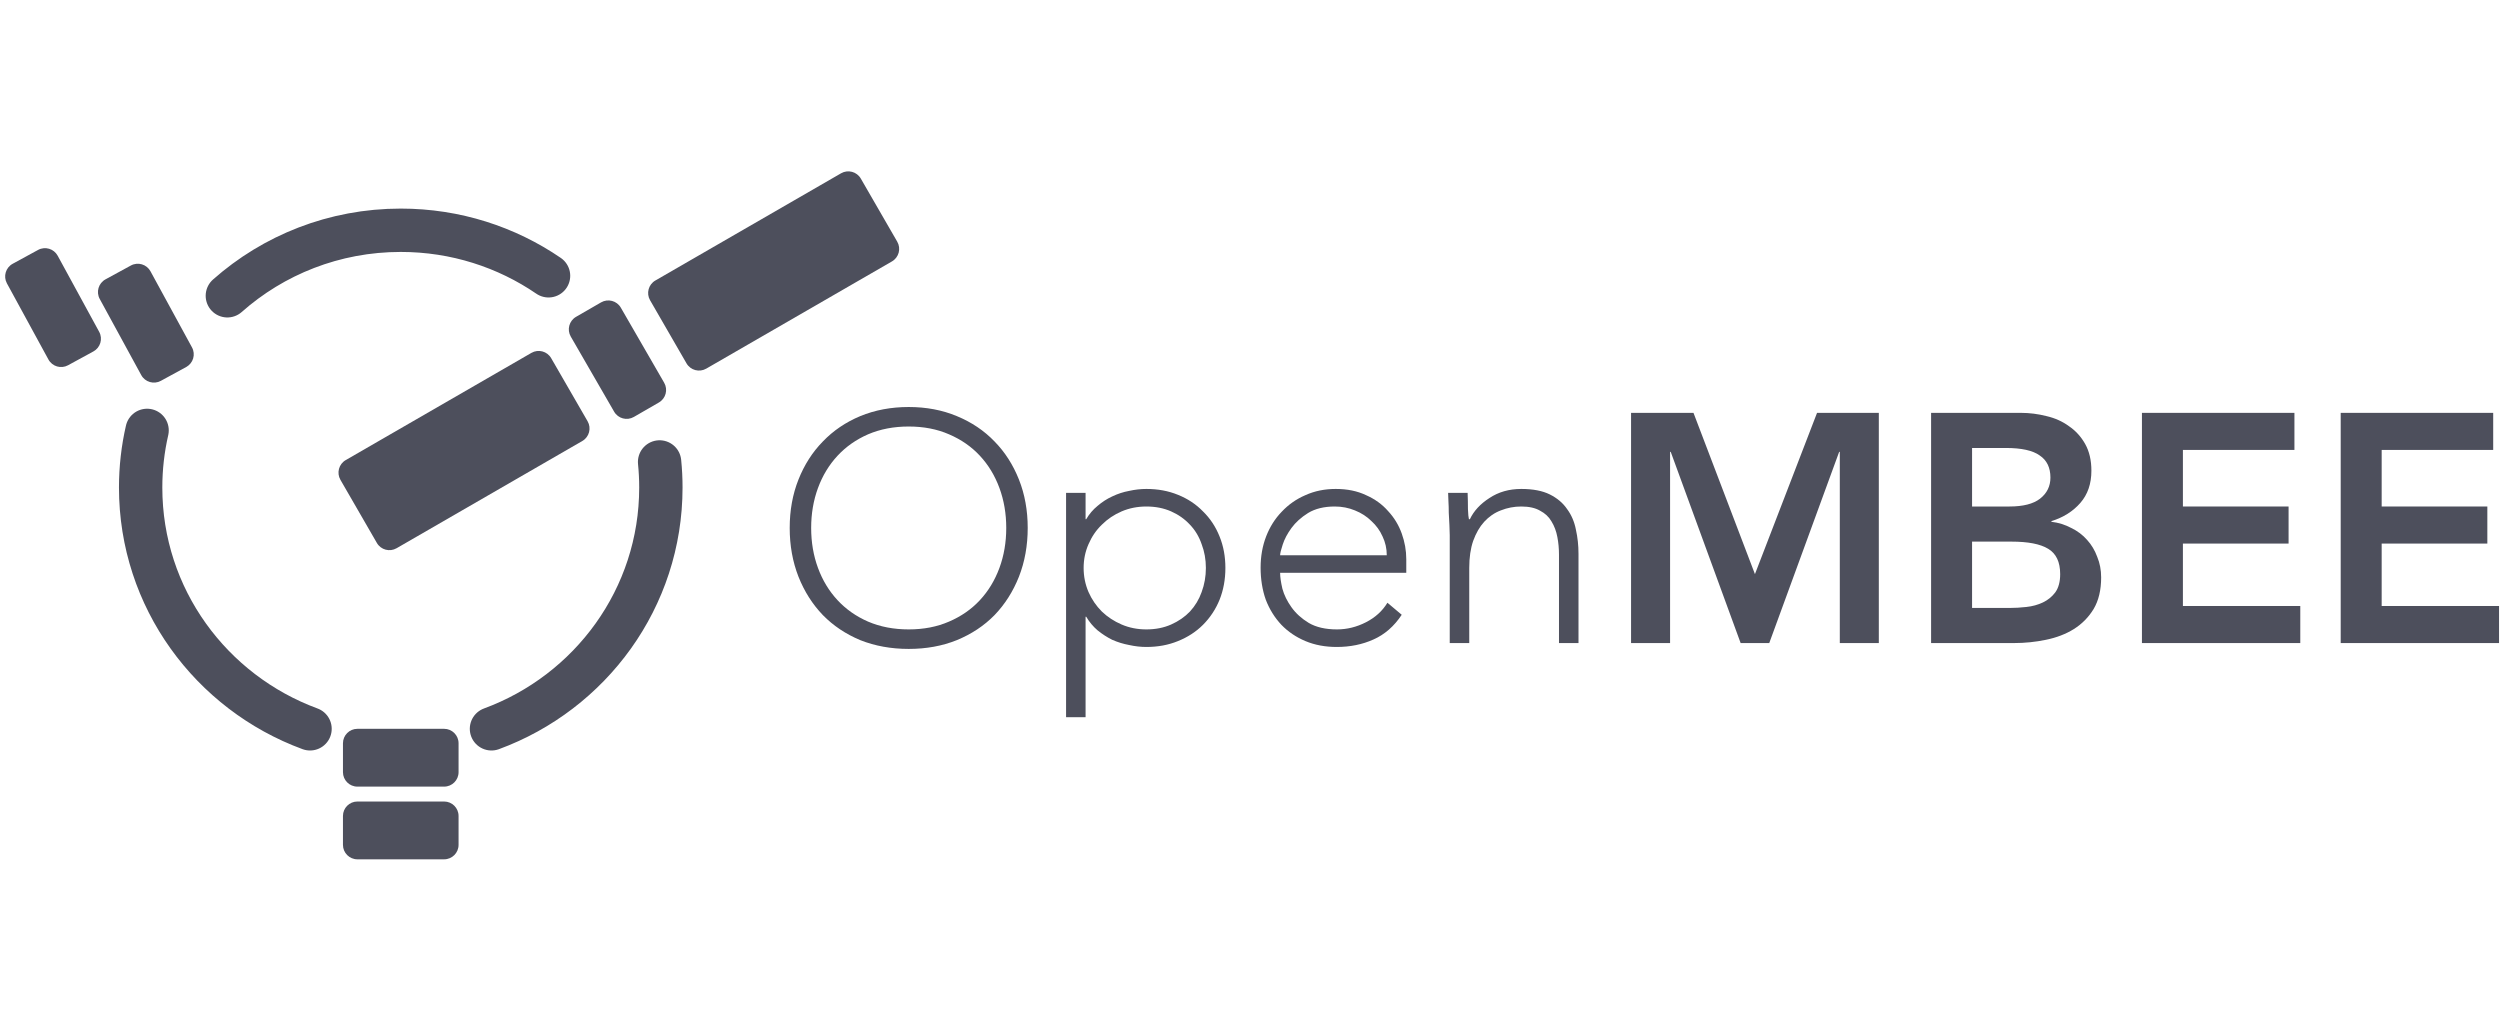
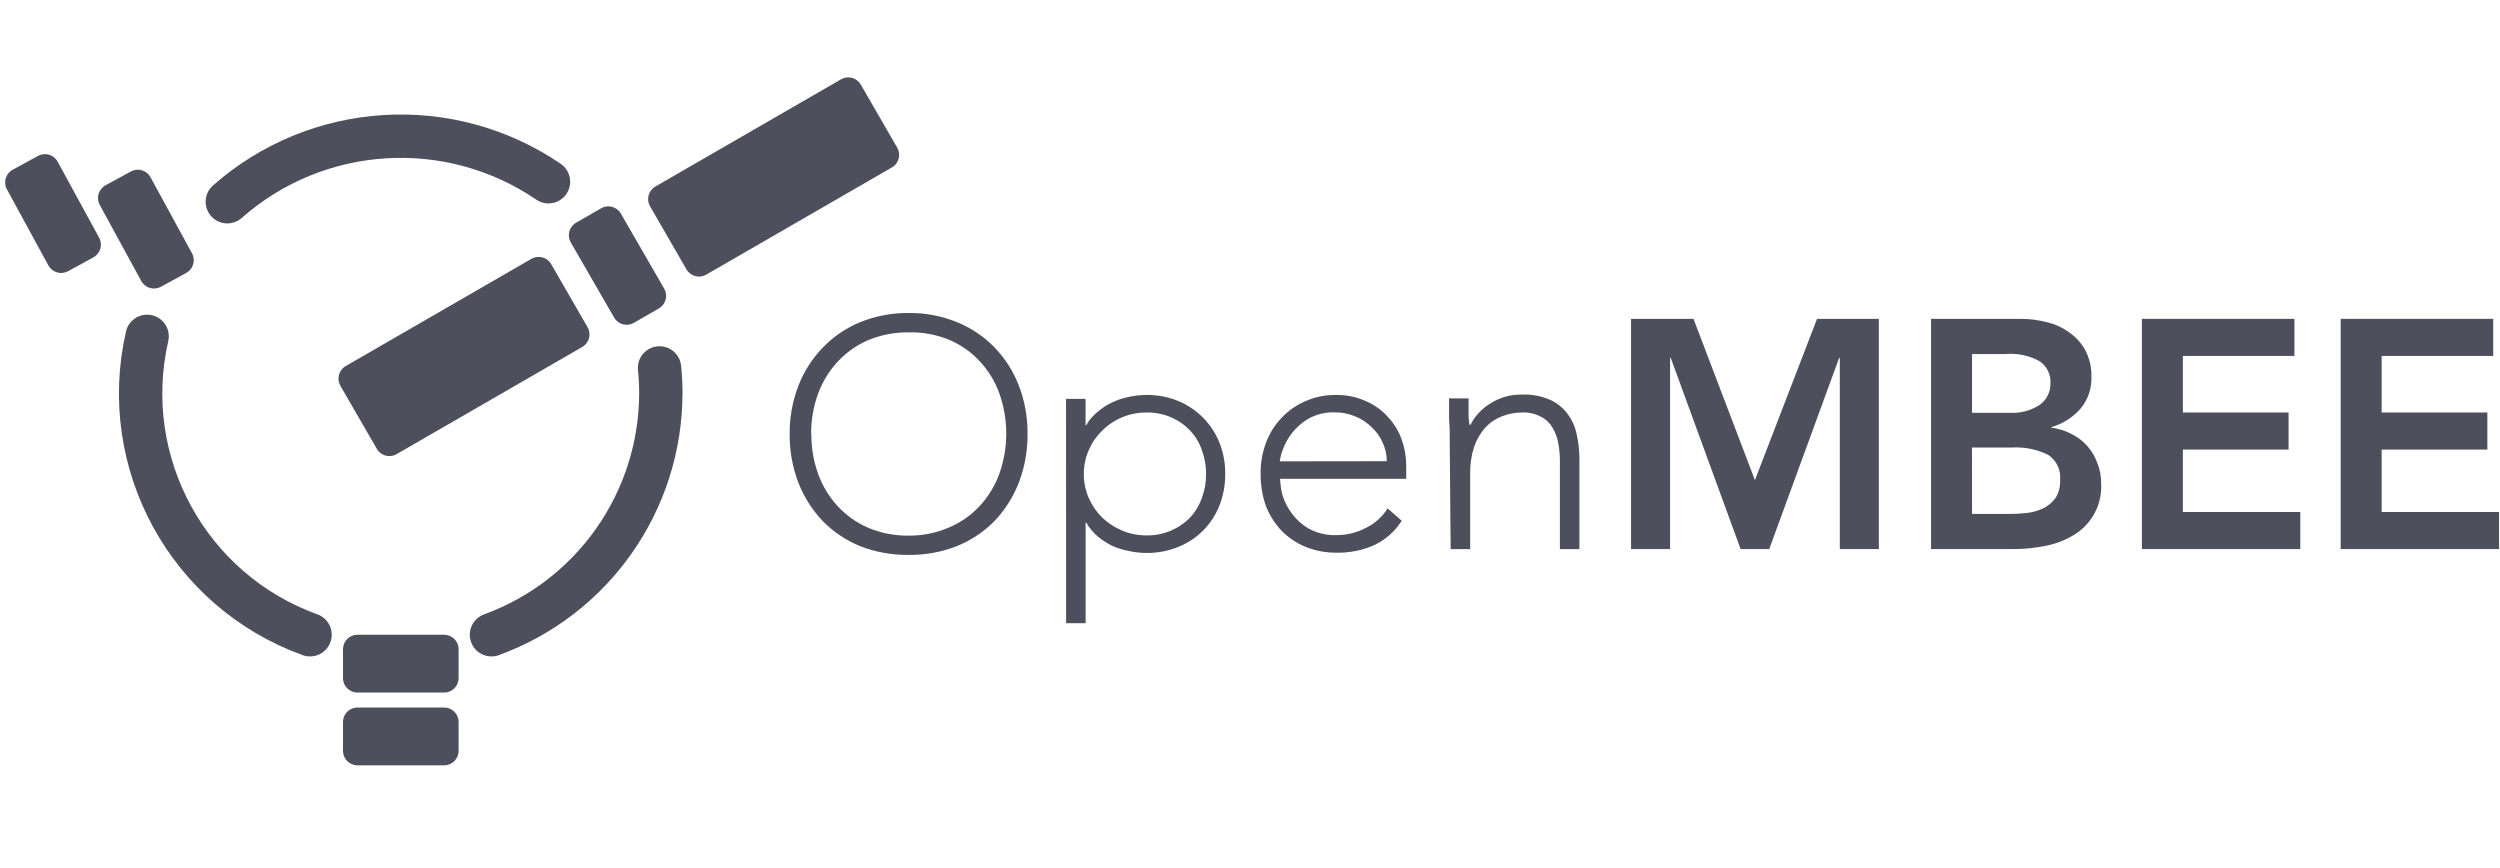
- <svg xmlns="http://www.w3.org/2000/svg" width="346px" height="141px" viewBox="0 0 346 141" version="1.1">
-   <g id="Artboard" stroke="none" stroke-width="1" fill="none" fill-rule="evenodd">
-     <g id="openmbee-logo" transform="translate(0, 22)" fill-rule="nonzero">
-       <path d="M109.295,51.07 C109.295,48.64 109.7,46.405 110.51,44.365 C111.32,42.325 112.445,40.57 113.885,39.1 C115.325,37.6 117.05,36.43 119.06,35.59 C121.1,34.75 123.335,34.33 125.765,34.33 C128.195,34.33 130.415,34.75 132.425,35.59 C134.465,36.43 136.205,37.6 137.645,39.1 C139.085,40.57 140.21,42.325 141.02,44.365 C141.83,46.405 142.235,48.64 142.235,51.07 C142.235,53.5 141.83,55.75 141.02,57.82 C140.21,59.86 139.085,61.63 137.645,63.13 C136.205,64.6 134.465,65.755 132.425,66.595 C130.415,67.405 128.195,67.81 125.765,67.81 C123.335,67.81 121.1,67.405 119.06,66.595 C117.05,65.755 115.325,64.6 113.885,63.13 C112.445,61.63 111.32,59.86 110.51,57.82 C109.7,55.75 109.295,53.5 109.295,51.07 Z M112.265,51.07 C112.265,53.05 112.58,54.895 113.21,56.605 C113.84,58.315 114.74,59.8 115.91,61.06 C117.08,62.32 118.49,63.31 120.14,64.03 C121.82,64.75 123.695,65.11 125.765,65.11 C127.835,65.11 129.695,64.75 131.345,64.03 C133.025,63.31 134.45,62.32 135.62,61.06 C136.79,59.8 137.69,58.315 138.32,56.605 C138.95,54.895 139.265,53.05 139.265,51.07 C139.265,49.09 138.95,47.245 138.32,45.535 C137.69,43.825 136.79,42.34 135.62,41.08 C134.45,39.82 133.025,38.83 131.345,38.11 C129.695,37.39 127.835,37.03 125.765,37.03 C123.695,37.03 121.82,37.39 120.14,38.11 C118.49,38.83 117.08,39.82 115.91,41.08 C114.74,42.34 113.84,43.825 113.21,45.535 C112.58,47.245 112.265,49.09 112.265,51.07 Z" id="Shape" fill="#4D4F5C" />
-       <path d="M147.544,46.21 L150.244,46.21 L150.244,49.855 L150.334,49.855 C150.754,49.135 151.279,48.52 151.909,48.01 C152.539,47.47 153.214,47.035 153.934,46.705 C154.684,46.345 155.464,46.09 156.274,45.94 C157.084,45.76 157.879,45.67 158.659,45.67 C160.249,45.67 161.704,45.94 163.024,46.48 C164.374,47.02 165.529,47.785 166.489,48.775 C167.479,49.735 168.244,50.89 168.784,52.24 C169.324,53.56 169.594,55.015 169.594,56.605 C169.594,58.195 169.324,59.665 168.784,61.015 C168.244,62.335 167.479,63.49 166.489,64.48 C165.529,65.44 164.374,66.19 163.024,66.73 C161.704,67.27 160.249,67.54 158.659,67.54 C157.879,67.54 157.084,67.45 156.274,67.27 C155.464,67.12 154.684,66.88 153.934,66.55 C153.214,66.19 152.539,65.755 151.909,65.245 C151.279,64.705 150.754,64.075 150.334,63.355 L150.244,63.355 L150.244,77.26 L147.544,77.26 L147.544,46.21 Z M149.974,56.605 C149.974,57.775 150.199,58.885 150.649,59.935 C151.099,60.955 151.714,61.855 152.494,62.635 C153.274,63.385 154.189,63.985 155.239,64.435 C156.289,64.885 157.429,65.11 158.659,65.11 C159.919,65.11 161.059,64.885 162.079,64.435 C163.099,63.985 163.969,63.385 164.689,62.635 C165.409,61.855 165.949,60.955 166.309,59.935 C166.699,58.885 166.894,57.775 166.894,56.605 C166.894,55.435 166.699,54.34 166.309,53.32 C165.949,52.27 165.409,51.37 164.689,50.62 C163.969,49.84 163.099,49.225 162.079,48.775 C161.059,48.325 159.919,48.1 158.659,48.1 C157.429,48.1 156.289,48.325 155.239,48.775 C154.189,49.225 153.274,49.84 152.494,50.62 C151.714,51.37 151.099,52.27 150.649,53.32 C150.199,54.34 149.974,55.435 149.974,56.605 Z" id="Shape" fill="#4D4F5C" />
-       <path d="M193.999,63.085 C192.949,64.675 191.644,65.815 190.084,66.505 C188.554,67.195 186.859,67.54 184.999,67.54 C183.409,67.54 181.969,67.27 180.679,66.73 C179.389,66.19 178.279,65.44 177.349,64.48 C176.419,63.49 175.699,62.335 175.189,61.015 C174.709,59.665 174.469,58.18 174.469,56.56 C174.469,55 174.724,53.56 175.234,52.24 C175.744,50.92 176.464,49.78 177.394,48.82 C178.324,47.83 179.419,47.065 180.679,46.525 C181.939,45.955 183.334,45.67 184.864,45.67 C186.454,45.67 187.849,45.955 189.049,46.525 C190.279,47.065 191.299,47.8 192.109,48.73 C192.949,49.63 193.579,50.665 193.999,51.835 C194.419,53.005 194.629,54.19 194.629,55.39 L194.629,57.28 L177.169,57.28 C177.169,57.85 177.274,58.585 177.484,59.485 C177.724,60.355 178.144,61.21 178.744,62.05 C179.344,62.89 180.139,63.61 181.129,64.21 C182.149,64.81 183.454,65.11 185.044,65.11 C186.424,65.11 187.759,64.78 189.049,64.12 C190.339,63.46 191.329,62.56 192.019,61.42 L193.999,63.085 Z M191.929,54.85 C191.929,53.92 191.734,53.05 191.344,52.24 C190.984,51.43 190.474,50.725 189.814,50.125 C189.184,49.495 188.419,49 187.519,48.64 C186.649,48.28 185.719,48.1 184.729,48.1 C183.259,48.1 182.029,48.4 181.039,49 C180.079,49.6 179.314,50.29 178.744,51.07 C178.174,51.85 177.769,52.615 177.529,53.365 C177.289,54.085 177.169,54.58 177.169,54.85 L191.929,54.85 Z" id="Shape" fill="#4D4F5C" />
-       <path d="M200.644,52.06 C200.644,51.67 200.629,51.205 200.599,50.665 C200.569,50.095 200.539,49.525 200.509,48.955 C200.509,48.385 200.494,47.86 200.464,47.38 C200.434,46.87 200.419,46.48 200.419,46.21 L203.119,46.21 C203.149,46.99 203.164,47.74 203.164,48.46 C203.194,49.18 203.239,49.645 203.299,49.855 L203.434,49.855 C203.974,48.715 204.874,47.74 206.134,46.93 C207.394,46.09 208.864,45.67 210.544,45.67 C212.164,45.67 213.484,45.925 214.504,46.435 C215.524,46.945 216.319,47.62 216.889,48.46 C217.489,49.27 217.894,50.215 218.104,51.295 C218.344,52.375 218.464,53.485 218.464,54.625 L218.464,67 L215.764,67 L215.764,54.76 C215.764,53.92 215.689,53.11 215.539,52.33 C215.389,51.52 215.119,50.8 214.729,50.17 C214.369,49.54 213.844,49.045 213.154,48.685 C212.494,48.295 211.624,48.1 210.544,48.1 C209.554,48.1 208.609,48.28 207.709,48.64 C206.839,48.97 206.074,49.495 205.414,50.215 C204.784,50.905 204.274,51.79 203.884,52.87 C203.524,53.92 203.344,55.165 203.344,56.605 L203.344,67 L200.644,67 L200.644,52.06 Z" id="Path" fill="#4D4F5C" />
-       <polygon id="Path" fill="#4D4F5C" points="225.739 35.14 234.379 35.14 242.884 57.46 251.479 35.14 260.029 35.14 260.029 67 254.629 67 254.629 40.54 254.539 40.54 244.864 67 240.904 67 231.229 40.54 231.139 40.54 231.139 67 225.739 67" />
-       <path d="M267.264,35.14 L279.684,35.14 C280.884,35.14 282.069,35.29 283.239,35.59 C284.409,35.86 285.444,36.325 286.344,36.985 C287.274,37.615 288.024,38.44 288.594,39.46 C289.164,40.48 289.449,41.71 289.449,43.15 C289.449,44.95 288.939,46.435 287.919,47.605 C286.899,48.775 285.564,49.615 283.914,50.125 L283.914,50.215 C284.904,50.335 285.819,50.62 286.659,51.07 C287.529,51.49 288.264,52.045 288.864,52.735 C289.464,53.395 289.929,54.175 290.259,55.075 C290.619,55.945 290.799,56.89 290.799,57.91 C290.799,59.65 290.454,61.105 289.764,62.275 C289.074,63.415 288.159,64.345 287.019,65.065 C285.909,65.755 284.619,66.25 283.149,66.55 C281.709,66.85 280.239,67 278.739,67 L267.264,67 L267.264,35.14 Z M272.934,48.1 L278.109,48.1 C279.999,48.1 281.409,47.74 282.339,47.02 C283.299,46.27 283.779,45.295 283.779,44.095 C283.779,42.715 283.284,41.695 282.294,41.035 C281.334,40.345 279.774,40 277.614,40 L272.934,40 L272.934,48.1 Z M272.934,62.14 L278.154,62.14 C278.874,62.14 279.639,62.095 280.449,62.005 C281.289,61.915 282.054,61.705 282.744,61.375 C283.434,61.045 284.004,60.58 284.454,59.98 C284.904,59.35 285.129,58.51 285.129,57.46 C285.129,55.78 284.574,54.61 283.464,53.95 C282.384,53.29 280.689,52.96 278.379,52.96 L272.934,52.96 L272.934,62.14 Z" id="Shape" fill="#4D4F5C" />
-       <polygon id="Path" fill="#4D4F5C" points="296.444 35.14 317.549 35.14 317.549 40.27 302.114 40.27 302.114 48.1 316.739 48.1 316.739 53.23 302.114 53.23 302.114 61.87 318.359 61.87 318.359 67 296.444 67" />
-       <polygon id="Path" fill="#4D4F5C" points="323.953 35.14 345.058 35.14 345.058 40.27 329.623 40.27 329.623 48.1 344.248 48.1 344.248 53.23 329.623 53.23 329.623 61.87 345.868 61.87 345.868 67 323.953 67" />
-       <path d="M31.465,18.936 C37.834,13.297 46.245,9.868 55.465,9.868 C63.062,9.868 70.111,12.197 75.919,16.171 M20.357,37.567 C19.773,40.112 19.465,42.761 19.465,45.481 C19.465,60.781 29.218,73.828 42.909,78.868 M68.02,78.868 C81.712,73.828 91.465,60.781 91.465,45.481 C91.465,44.284 91.405,43.1 91.288,41.933" id="Shape" stroke="#4D4F5C" stroke-width="6" stroke-linecap="round" />
-       <rect id="Rectangle" fill="#4D4F5C" transform="translate(64.21976, 40.35635) rotate(-30) translate(-64.21976, -40.35635) " x="47.381" y="33.314" width="33.678" height="14.084" rx="2" />
-       <rect id="Rectangle" fill="#4D4F5C" transform="translate(107.0741, 15.50115) rotate(-30) translate(-107.0741, -15.50115) " x="90.235" y="8.459" width="33.678" height="14.084" rx="2" />
-       <rect id="Rectangle" fill="#4D4F5C" transform="translate(85.19822, 28.4905) rotate(-30) translate(-85.19822, -28.4905) " x="82.749" y="23.592" width="4.899" height="9.797" rx="2" />
-       <rect id="Rectangle" fill="#4D4F5C" transform="translate(85.4579, 27.7769) rotate(150) translate(-85.4579, -27.7769) " x="81.458" y="19.777" width="8" height="16" rx="2" />
-       <rect id="Rectangle" fill="#4D4F5C" transform="translate(7.342098, 20.57207) rotate(151.394) translate(-7.342098, -20.57207) " x="3.342" y="12.572" width="8" height="16" rx="2" />
-       <rect id="Rectangle" fill="#4D4F5C" transform="translate(20.1863, 22.72807) rotate(151.394) translate(-20.1863, -22.72807) " x="16.186" y="14.728" width="8" height="16" rx="2" />
-       <rect id="Rectangle" fill="#4D4F5C" transform="translate(55.4651, 82.8685) rotate(90) translate(-55.4651, -82.8685) " x="51.465" y="74.868" width="8" height="16" rx="2" />
-       <rect id="Rectangle" fill="#4D4F5C" transform="translate(55.4651, 92.93) rotate(90) translate(-55.4651, -92.93) " x="51.465" y="84.93" width="8" height="16" rx="2" />
+ <svg xmlns="http://www.w3.org/2000/svg" id="Layer_1" data-name="Layer 1" viewBox="0 0 346 120">
+   <defs>
+     <style>.cls-1{fill:#4d4f5c;}.cls-2{fill:none;stroke:#4d4f5c;stroke-linecap:round;stroke-width:6px;}</style>
+   </defs>
+   <g id="Artboard">
+     <g id="openmbee-logo">
+       <path id="Shape" class="cls-1" d="M109.29,60.06a18,18,0,0,1,1.22-6.7,15.71,15.71,0,0,1,3.38-5.27,15.21,15.21,0,0,1,5.17-3.51,17.44,17.44,0,0,1,6.71-1.26,17.11,17.11,0,0,1,6.66,1.26,15.11,15.11,0,0,1,5.22,3.51A15.71,15.71,0,0,1,141,53.35a18,18,0,0,1,1.21,6.7A18.36,18.36,0,0,1,141,66.81a16.22,16.22,0,0,1-3.37,5.31,15.43,15.43,0,0,1-5.22,3.47,17.66,17.66,0,0,1-6.66,1.21,18,18,0,0,1-6.71-1.21,15.53,15.53,0,0,1-5.17-3.47,16.22,16.22,0,0,1-3.37-5.31A18.36,18.36,0,0,1,109.29,60.06Zm3,0a15.89,15.89,0,0,0,.94,5.53,13.14,13.14,0,0,0,2.7,4.46,12.54,12.54,0,0,0,4.23,3,14.14,14.14,0,0,0,5.63,1.08A13.82,13.82,0,0,0,131.35,73a12.43,12.43,0,0,0,4.27-3,13.14,13.14,0,0,0,2.7-4.46,16.68,16.68,0,0,0,0-11.07,13.14,13.14,0,0,0-2.7-4.45,12.43,12.43,0,0,0-4.27-3A13.82,13.82,0,0,0,125.76,46a14.14,14.14,0,0,0-5.62,1.08,12.54,12.54,0,0,0-4.23,3,13.14,13.14,0,0,0-2.7,4.45A15.89,15.89,0,0,0,112.26,60.06Z" />
+       <path id="Shape-2" data-name="Shape" class="cls-1" d="M147.54,55.2h2.7v3.65h.09A6.68,6.68,0,0,1,151.91,57a8.63,8.63,0,0,1,2-1.3,9.3,9.3,0,0,1,2.34-.77,11,11,0,0,1,2.38-.27,11.42,11.42,0,0,1,4.37.81,10.44,10.44,0,0,1,5.76,5.76,11.42,11.42,0,0,1,.81,4.36,11.77,11.77,0,0,1-.81,4.41,10.43,10.43,0,0,1-2.29,3.47A10.18,10.18,0,0,1,163,75.72a11.42,11.42,0,0,1-4.37.81,11,11,0,0,1-2.38-.27,10.57,10.57,0,0,1-2.34-.72,11.1,11.1,0,0,1-2-1.31,7.35,7.35,0,0,1-1.57-1.89h-.09V86.25h-2.7ZM150,65.59a8.36,8.36,0,0,0,.68,3.33,8.82,8.82,0,0,0,1.85,2.7,9.08,9.08,0,0,0,2.74,1.8,8.59,8.59,0,0,0,3.42.68,8.38,8.38,0,0,0,3.42-.68,8.11,8.11,0,0,0,2.61-1.8,7.73,7.73,0,0,0,1.62-2.7,9.49,9.49,0,0,0,.58-3.33,9.12,9.12,0,0,0-.58-3.28,7.22,7.22,0,0,0-1.62-2.7,7.78,7.78,0,0,0-2.61-1.84,8.38,8.38,0,0,0-3.42-.68,8.61,8.61,0,0,0-6.16,2.52,8.15,8.15,0,0,0-1.85,2.7A8,8,0,0,0,150,65.59Z" />
+       <path id="Shape-3" data-name="Shape" class="cls-1" d="M194,72.07a9.07,9.07,0,0,1-3.91,3.42,12.23,12.23,0,0,1-5.09,1,11.09,11.09,0,0,1-4.32-.81,9.9,9.9,0,0,1-3.33-2.25A10.56,10.56,0,0,1,175.19,70a13.22,13.22,0,0,1-.72-4.45,11.89,11.89,0,0,1,.76-4.32,10.07,10.07,0,0,1,2.16-3.42,9.7,9.7,0,0,1,3.29-2.29,10,10,0,0,1,4.18-.86,9.65,9.65,0,0,1,4.18.86,8.54,8.54,0,0,1,3.06,2.2,8.92,8.92,0,0,1,1.89,3.1,10.45,10.45,0,0,1,.63,3.56v1.89H177.17a10.14,10.14,0,0,0,.31,2.21A8.15,8.15,0,0,0,178.74,71a7.92,7.92,0,0,0,2.38,2.16,7.64,7.64,0,0,0,3.92.9,8.69,8.69,0,0,0,4-1,7.22,7.22,0,0,0,3-2.7Zm-2.07-8.24a5.94,5.94,0,0,0-.59-2.61,6.27,6.27,0,0,0-1.53-2.12,6.74,6.74,0,0,0-2.29-1.49,7.22,7.22,0,0,0-2.79-.54A7,7,0,0,0,181,58a8.17,8.17,0,0,0-3.51,4.37,5.78,5.78,0,0,0-.36,1.48Z" />
+       <path id="Path" class="cls-1" d="M200.64,61q0-.59,0-1.4l-.09-1.71q0-.86,0-1.58t0-1.17h2.7q0,1.17,0,2.25a7.7,7.7,0,0,0,.13,1.4h.14a7.14,7.14,0,0,1,2.7-2.92,7.76,7.76,0,0,1,4.41-1.26,8.87,8.87,0,0,1,4,.77,6.11,6.11,0,0,1,2.39,2,6.91,6.91,0,0,1,1.21,2.83,15.31,15.31,0,0,1,.36,3.33V76h-2.7V63.75a12.84,12.84,0,0,0-.23-2.43,6.21,6.21,0,0,0-.81-2.16,3.77,3.77,0,0,0-1.57-1.48,5.1,5.1,0,0,0-2.61-.59,7.56,7.56,0,0,0-2.84.54,6,6,0,0,0-2.29,1.58,7.83,7.83,0,0,0-1.53,2.65,11.55,11.55,0,0,0-.54,3.74V76h-2.7Z" />
+       <polygon id="Path-2" data-name="Path" class="cls-1" points="225.74 44.13 234.38 44.13 242.88 66.45 251.48 44.13 260.03 44.13 260.03 75.99 254.63 75.99 254.63 49.53 254.54 49.53 244.86 75.99 240.9 75.99 231.23 49.53 231.14 49.53 231.14 75.99 225.74 75.99 225.74 44.13" />
+       <path id="Shape-4" data-name="Shape" class="cls-1" d="M267.26,44.13h12.42a14.26,14.26,0,0,1,3.56.45,8.37,8.37,0,0,1,3.1,1.4,7.15,7.15,0,0,1,2.25,2.47,7.46,7.46,0,0,1,.86,3.69,6.53,6.53,0,0,1-1.53,4.45,8.51,8.51,0,0,1-4,2.52v.09a7.73,7.73,0,0,1,2.74.85,6.8,6.8,0,0,1,2.21,1.67,7,7,0,0,1,1.39,2.34,7.34,7.34,0,0,1,.54,2.83A7.81,7.81,0,0,1,287,74.05a11.69,11.69,0,0,1-3.87,1.49,21.56,21.56,0,0,1-4.41.45H267.26Zm5.67,13h5.18A6.86,6.86,0,0,0,282.34,56a3.54,3.54,0,0,0,1.44-2.92A3.42,3.42,0,0,0,282.29,50a8.18,8.18,0,0,0-4.68-1h-4.68Zm0,14h5.22a20.83,20.83,0,0,0,2.3-.13,7,7,0,0,0,2.29-.63,4.57,4.57,0,0,0,1.71-1.4,4.25,4.25,0,0,0,.67-2.52,3.74,3.74,0,0,0-1.67-3.51,10.06,10.06,0,0,0-5.08-1h-5.45Z" />
+       <polygon id="Path-3" data-name="Path" class="cls-1" points="296.44 44.13 317.55 44.13 317.55 49.26 302.11 49.26 302.11 57.09 316.74 57.09 316.74 62.22 302.11 62.22 302.11 70.86 318.36 70.86 318.36 75.99 296.44 75.99 296.44 44.13" />
+       <polygon id="Path-4" data-name="Path" class="cls-1" points="323.95 44.13 345.06 44.13 345.06 49.26 329.62 49.26 329.62 57.09 344.25 57.09 344.25 62.22 329.62 62.22 329.62 70.86 345.87 70.86 345.87 75.99 323.95 75.99 323.95 44.13" />
+       <path id="Shape-5" data-name="Shape" class="cls-2" d="M31.46,27.92a36.31,36.31,0,0,1,44.45-2.77M20.36,46.55a35.5,35.5,0,0,0,22.55,41.3m25.11,0A35.65,35.65,0,0,0,91.46,54.47q0-1.8-.18-3.55" />
+       <rect id="Rectangle" class="cls-1" x="47.38" y="42.3" width="33.68" height="14.08" rx="2" ry="2" transform="translate(-16.07 38.72) rotate(-30)" />
+       <rect id="Rectangle-2" data-name="Rectangle" class="cls-1" x="90.23" y="17.45" width="33.68" height="14.08" rx="2" ry="2" transform="translate(2.1 56.82) rotate(-30)" />
+       <rect id="Rectangle-3" data-name="Rectangle" class="cls-1" x="82.75" y="32.58" width="4.9" height="9.8" rx="2" ry="2" transform="translate(-7.32 47.62) rotate(-30)" />
+       <rect id="Rectangle-4" data-name="Rectangle" class="cls-1" x="81.46" y="28.76" width="8" height="16" rx="2" ry="2" transform="translate(-6.93 47.65) rotate(-30)" />
+       <rect id="Rectangle-5" data-name="Rectangle" class="cls-1" x="3.34" y="21.56" width="8" height="16" rx="2" ry="2" transform="translate(-13.26 7.12) rotate(-28.61)" />
+       <rect id="Rectangle-6" data-name="Rectangle" class="cls-1" x="16.19" y="23.71" width="8" height="16" rx="2" ry="2" transform="translate(-12.72 13.54) rotate(-28.61)" />
+       <rect id="Rectangle-7" data-name="Rectangle" class="cls-1" x="47.47" y="87.85" width="16" height="8" rx="2" ry="2" />
+       <rect id="Rectangle-8" data-name="Rectangle" class="cls-1" x="47.47" y="97.92" width="16" height="8" rx="2" ry="2" />
    </g>
  </g>
</svg>
